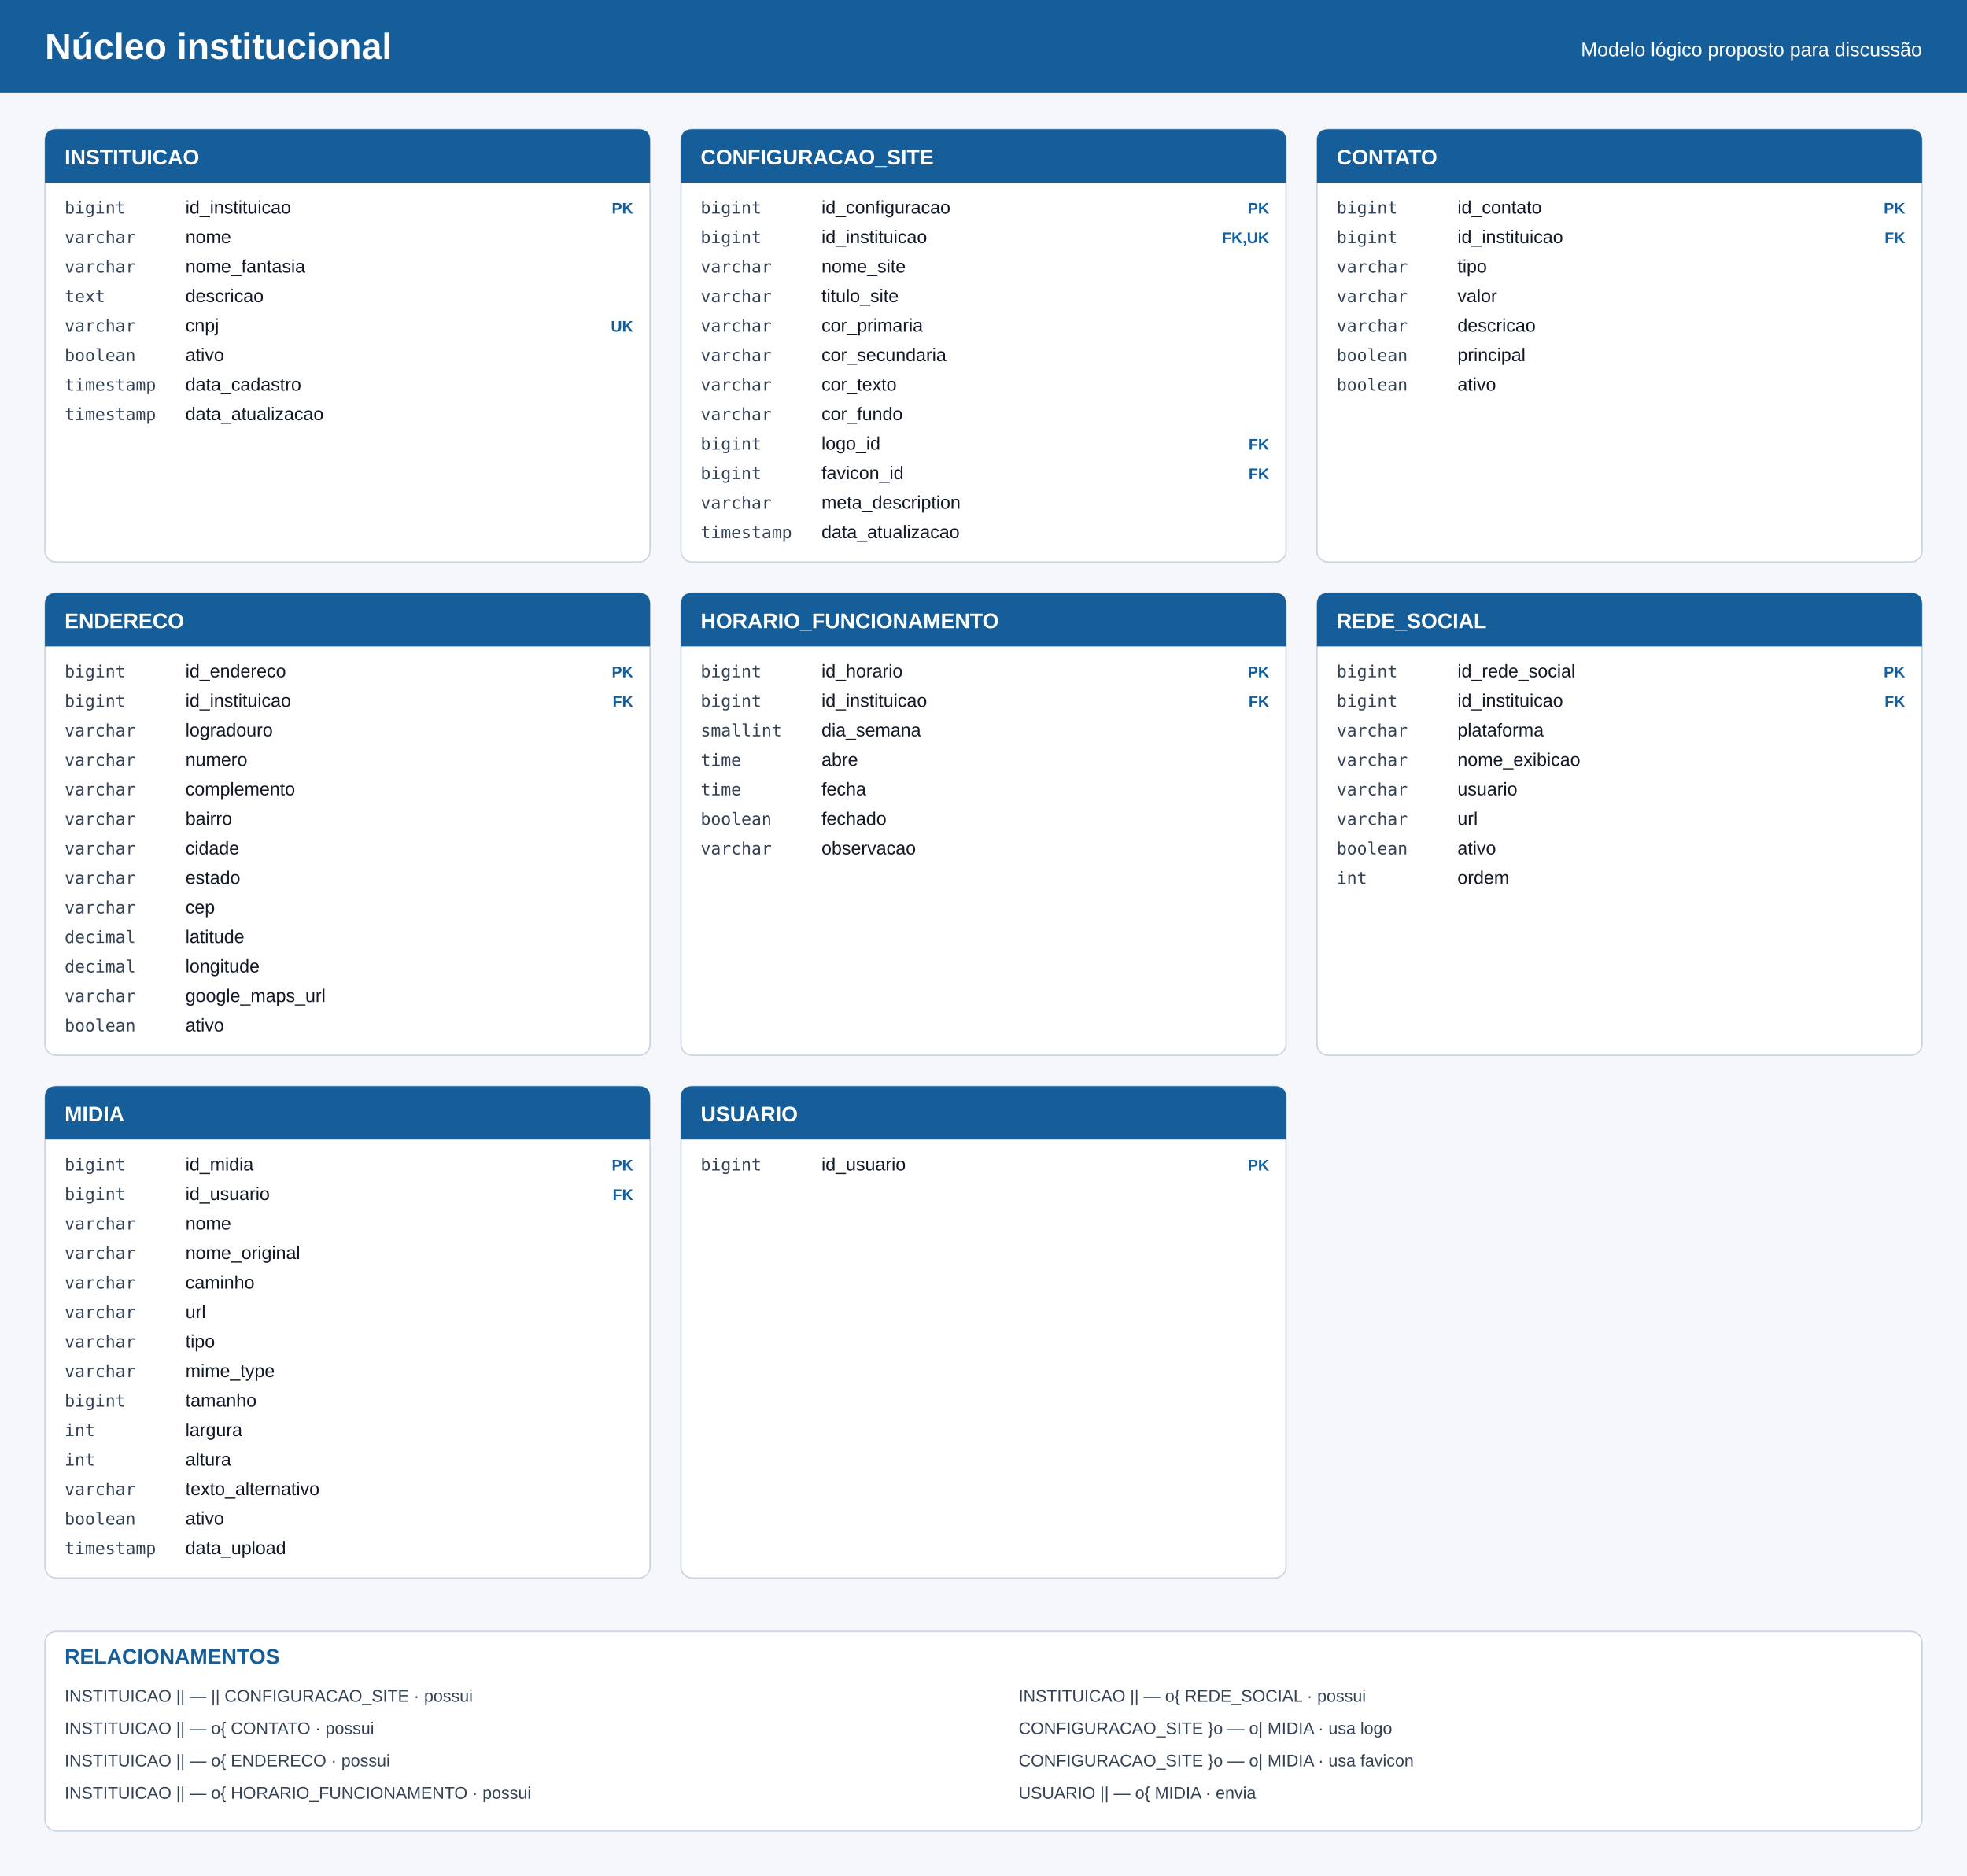
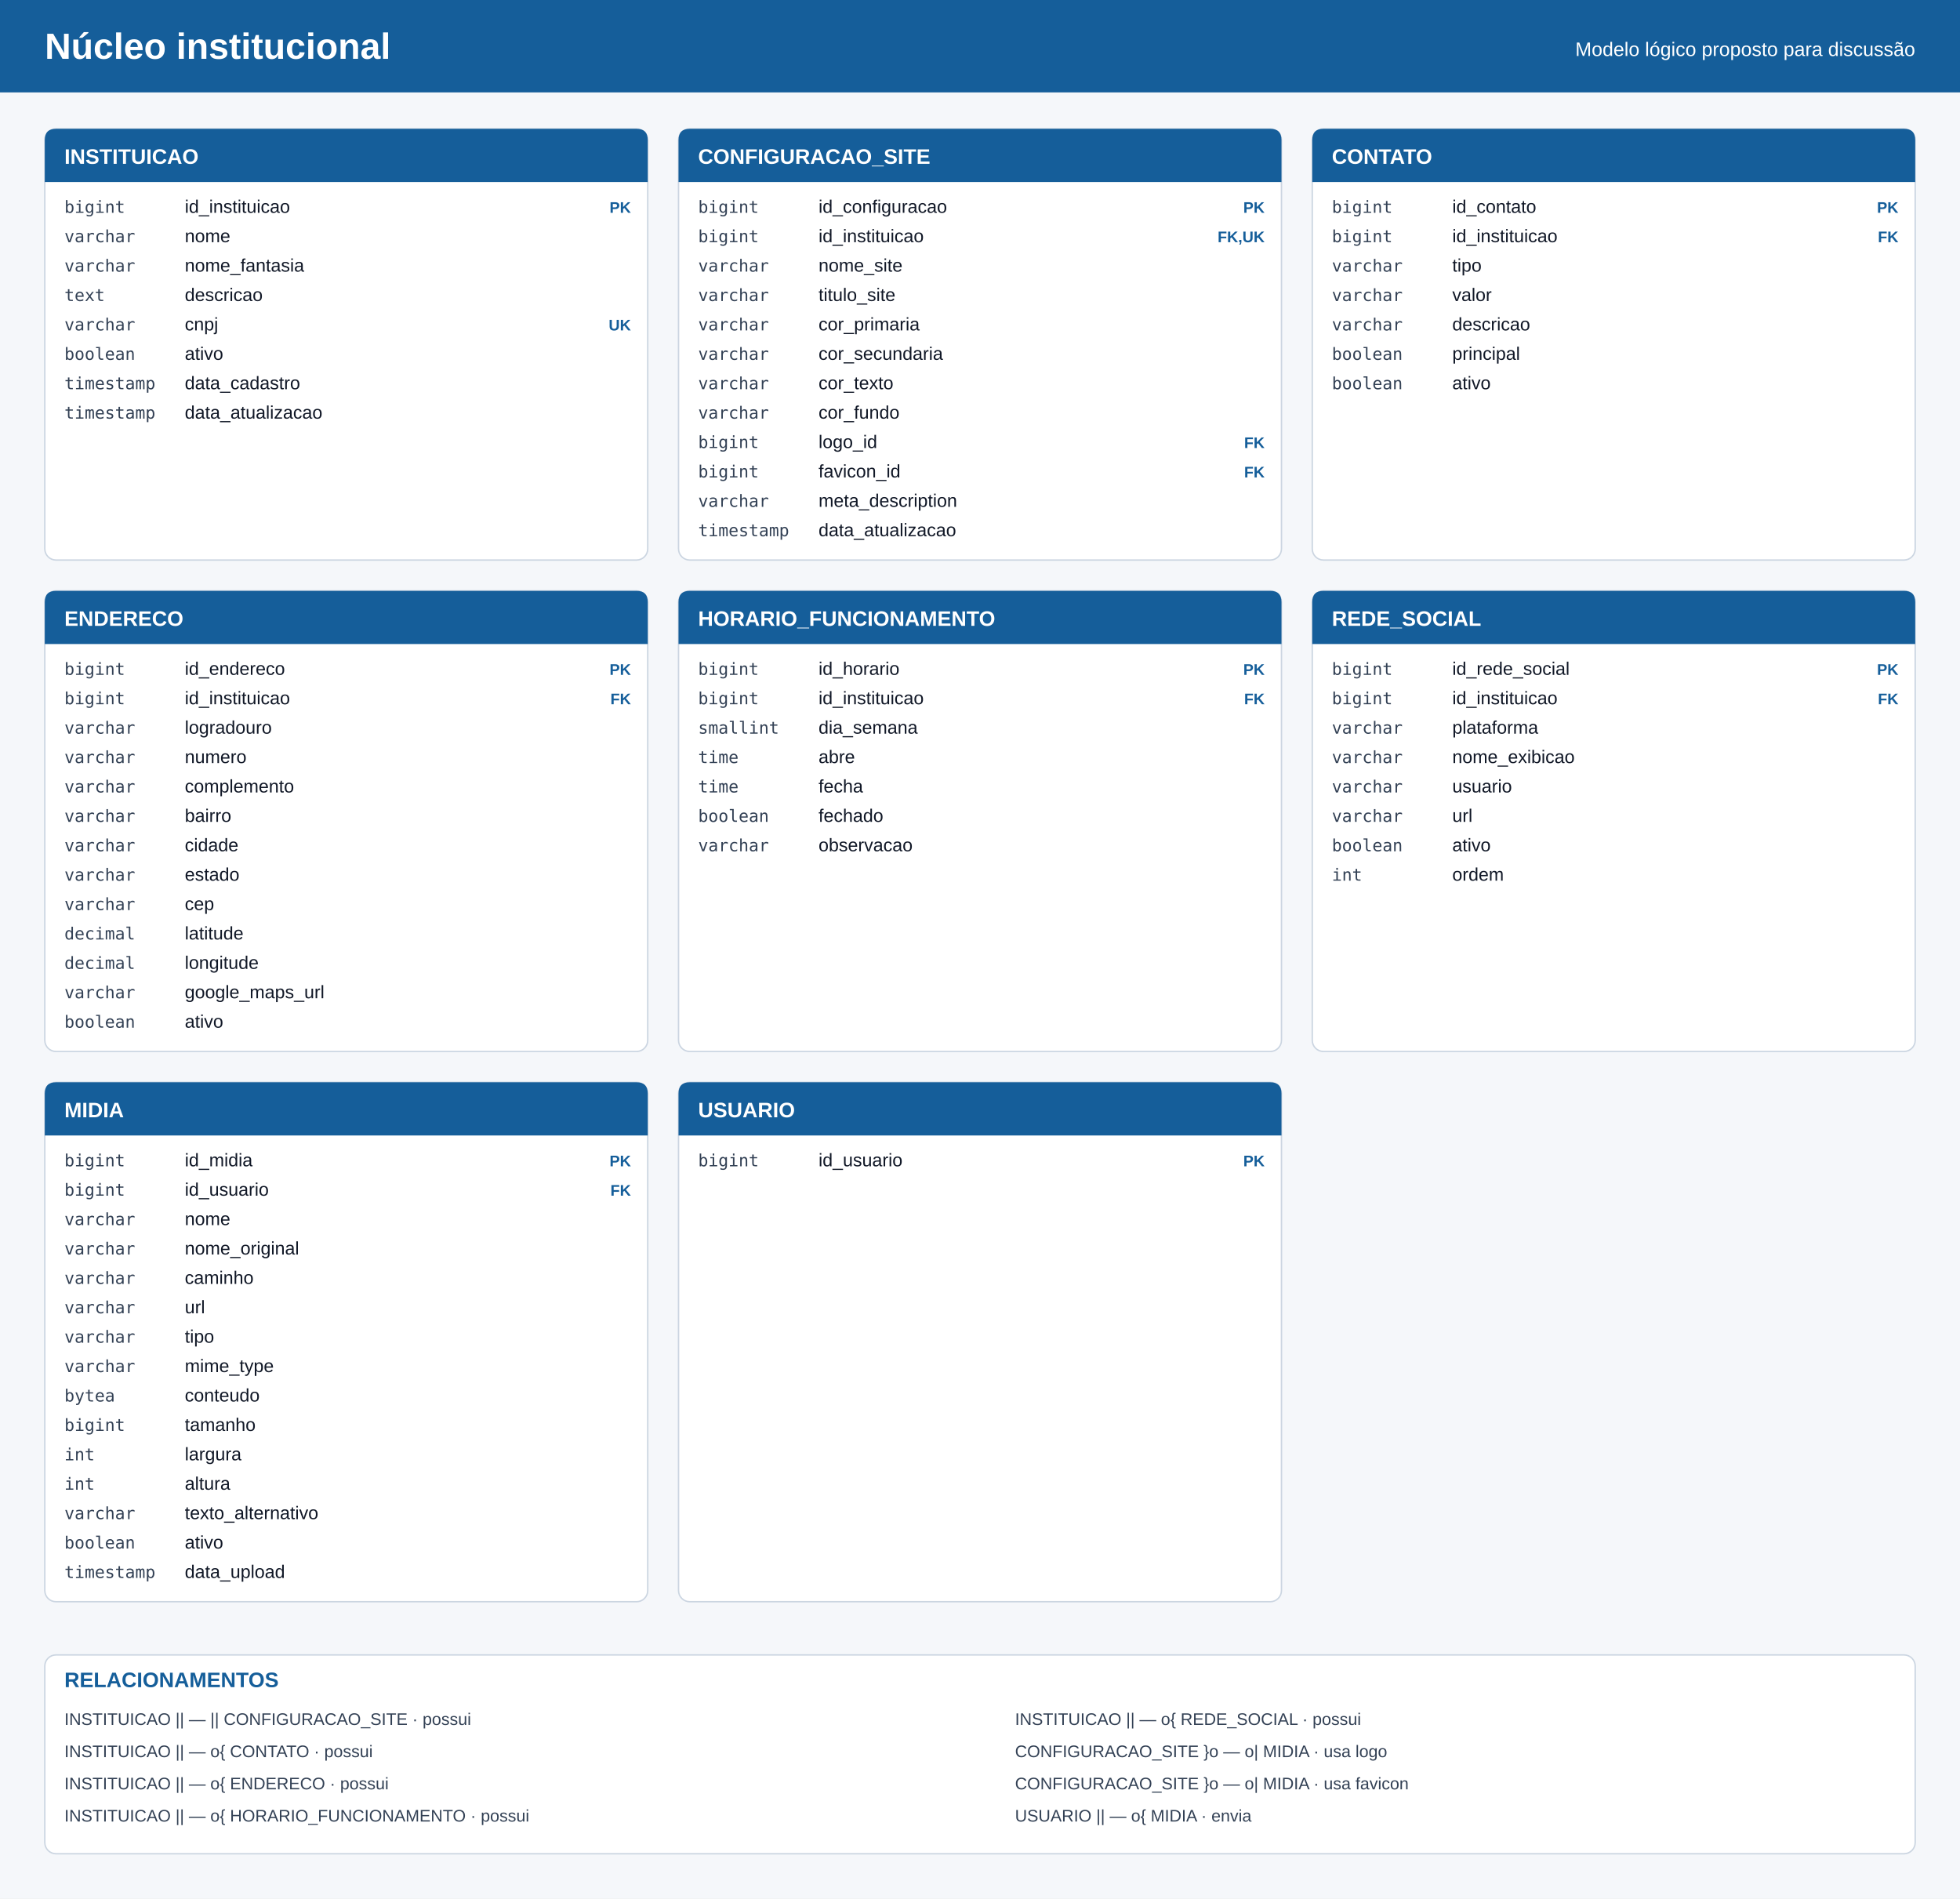
- <svg xmlns="http://www.w3.org/2000/svg" width="1400" height="1335" viewBox="0 0 1400 1335">
+ <svg xmlns="http://www.w3.org/2000/svg" width="1400" height="1356" viewBox="0 0 1400 1356">
  <rect width="100%" height="100%" fill="#f5f7fa" />
  <rect x="0" y="0" width="1400" height="66" fill="#155e9a" />
  <text x="32" y="42" font-family="Arial, sans-serif" font-size="26" font-weight="700" fill="#ffffff">Núcleo institucional</text>
  <text x="1368" y="40" text-anchor="end" font-family="Arial, sans-serif" font-size="14" fill="#ffffff">Modelo lógico proposto para discussão</text>
  <rect x="32" y="92" width="430.667" height="308" rx="8" fill="#ffffff" stroke="#cbd5e1" />
  <path d="M 40 92 H 454.667 Q 462.667 92 462.667 100 V 130 H 32 V 100 Q 32 92 40 92" fill="#155e9a" />
  <text x="46" y="117" font-family="Arial, sans-serif" font-size="15" font-weight="700" fill="#ffffff">INSTITUICAO</text>
  <text x="46" y="152" font-family="monospace" font-size="12" fill="#334155">bigint</text>
  <text x="132" y="152" font-family="Arial, sans-serif" font-size="13" fill="#111827">id_instituicao</text>
  <text x="450.667" y="152" text-anchor="end" font-family="Arial, sans-serif" font-size="11" font-weight="700" fill="#155e9a">PK</text>
  <text x="46" y="173" font-family="monospace" font-size="12" fill="#334155">varchar</text>
  <text x="132" y="173" font-family="Arial, sans-serif" font-size="13" fill="#111827">nome</text>
  <text x="46" y="194" font-family="monospace" font-size="12" fill="#334155">varchar</text>
  <text x="132" y="194" font-family="Arial, sans-serif" font-size="13" fill="#111827">nome_fantasia</text>
  <text x="46" y="215" font-family="monospace" font-size="12" fill="#334155">text</text>
  <text x="132" y="215" font-family="Arial, sans-serif" font-size="13" fill="#111827">descricao</text>
  <text x="46" y="236" font-family="monospace" font-size="12" fill="#334155">varchar</text>
  <text x="132" y="236" font-family="Arial, sans-serif" font-size="13" fill="#111827">cnpj</text>
  <text x="450.667" y="236" text-anchor="end" font-family="Arial, sans-serif" font-size="11" font-weight="700" fill="#155e9a">UK</text>
  <text x="46" y="257" font-family="monospace" font-size="12" fill="#334155">boolean</text>
  <text x="132" y="257" font-family="Arial, sans-serif" font-size="13" fill="#111827">ativo</text>
  <text x="46" y="278" font-family="monospace" font-size="12" fill="#334155">timestamp</text>
  <text x="132" y="278" font-family="Arial, sans-serif" font-size="13" fill="#111827">data_cadastro</text>
  <text x="46" y="299" font-family="monospace" font-size="12" fill="#334155">timestamp</text>
  <text x="132" y="299" font-family="Arial, sans-serif" font-size="13" fill="#111827">data_atualizacao</text>
  <rect x="484.667" y="92" width="430.667" height="308" rx="8" fill="#ffffff" stroke="#cbd5e1" />
  <path d="M 492.667 92 H 907.333 Q 915.333 92 915.333 100 V 130 H 484.667 V 100 Q 484.667 92 492.667 92" fill="#155e9a" />
  <text x="498.667" y="117" font-family="Arial, sans-serif" font-size="15" font-weight="700" fill="#ffffff">CONFIGURACAO_SITE</text>
  <text x="498.667" y="152" font-family="monospace" font-size="12" fill="#334155">bigint</text>
  <text x="584.667" y="152" font-family="Arial, sans-serif" font-size="13" fill="#111827">id_configuracao</text>
  <text x="903.333" y="152" text-anchor="end" font-family="Arial, sans-serif" font-size="11" font-weight="700" fill="#155e9a">PK</text>
  <text x="498.667" y="173" font-family="monospace" font-size="12" fill="#334155">bigint</text>
  <text x="584.667" y="173" font-family="Arial, sans-serif" font-size="13" fill="#111827">id_instituicao</text>
  <text x="903.333" y="173" text-anchor="end" font-family="Arial, sans-serif" font-size="11" font-weight="700" fill="#155e9a">FK,UK</text>
  <text x="498.667" y="194" font-family="monospace" font-size="12" fill="#334155">varchar</text>
  <text x="584.667" y="194" font-family="Arial, sans-serif" font-size="13" fill="#111827">nome_site</text>
  <text x="498.667" y="215" font-family="monospace" font-size="12" fill="#334155">varchar</text>
  <text x="584.667" y="215" font-family="Arial, sans-serif" font-size="13" fill="#111827">titulo_site</text>
  <text x="498.667" y="236" font-family="monospace" font-size="12" fill="#334155">varchar</text>
  <text x="584.667" y="236" font-family="Arial, sans-serif" font-size="13" fill="#111827">cor_primaria</text>
  <text x="498.667" y="257" font-family="monospace" font-size="12" fill="#334155">varchar</text>
  <text x="584.667" y="257" font-family="Arial, sans-serif" font-size="13" fill="#111827">cor_secundaria</text>
  <text x="498.667" y="278" font-family="monospace" font-size="12" fill="#334155">varchar</text>
  <text x="584.667" y="278" font-family="Arial, sans-serif" font-size="13" fill="#111827">cor_texto</text>
  <text x="498.667" y="299" font-family="monospace" font-size="12" fill="#334155">varchar</text>
  <text x="584.667" y="299" font-family="Arial, sans-serif" font-size="13" fill="#111827">cor_fundo</text>
  <text x="498.667" y="320" font-family="monospace" font-size="12" fill="#334155">bigint</text>
  <text x="584.667" y="320" font-family="Arial, sans-serif" font-size="13" fill="#111827">logo_id</text>
  <text x="903.333" y="320" text-anchor="end" font-family="Arial, sans-serif" font-size="11" font-weight="700" fill="#155e9a">FK</text>
  <text x="498.667" y="341" font-family="monospace" font-size="12" fill="#334155">bigint</text>
  <text x="584.667" y="341" font-family="Arial, sans-serif" font-size="13" fill="#111827">favicon_id</text>
  <text x="903.333" y="341" text-anchor="end" font-family="Arial, sans-serif" font-size="11" font-weight="700" fill="#155e9a">FK</text>
  <text x="498.667" y="362" font-family="monospace" font-size="12" fill="#334155">varchar</text>
  <text x="584.667" y="362" font-family="Arial, sans-serif" font-size="13" fill="#111827">meta_description</text>
  <text x="498.667" y="383" font-family="monospace" font-size="12" fill="#334155">timestamp</text>
  <text x="584.667" y="383" font-family="Arial, sans-serif" font-size="13" fill="#111827">data_atualizacao</text>
  <rect x="937.333" y="92" width="430.667" height="308" rx="8" fill="#ffffff" stroke="#cbd5e1" />
  <path d="M 945.333 92 H 1360 Q 1368 92 1368 100 V 130 H 937.333 V 100 Q 937.333 92 945.333 92" fill="#155e9a" />
  <text x="951.333" y="117" font-family="Arial, sans-serif" font-size="15" font-weight="700" fill="#ffffff">CONTATO</text>
  <text x="951.333" y="152" font-family="monospace" font-size="12" fill="#334155">bigint</text>
  <text x="1037.333" y="152" font-family="Arial, sans-serif" font-size="13" fill="#111827">id_contato</text>
  <text x="1356" y="152" text-anchor="end" font-family="Arial, sans-serif" font-size="11" font-weight="700" fill="#155e9a">PK</text>
  <text x="951.333" y="173" font-family="monospace" font-size="12" fill="#334155">bigint</text>
  <text x="1037.333" y="173" font-family="Arial, sans-serif" font-size="13" fill="#111827">id_instituicao</text>
  <text x="1356" y="173" text-anchor="end" font-family="Arial, sans-serif" font-size="11" font-weight="700" fill="#155e9a">FK</text>
  <text x="951.333" y="194" font-family="monospace" font-size="12" fill="#334155">varchar</text>
  <text x="1037.333" y="194" font-family="Arial, sans-serif" font-size="13" fill="#111827">tipo</text>
  <text x="951.333" y="215" font-family="monospace" font-size="12" fill="#334155">varchar</text>
  <text x="1037.333" y="215" font-family="Arial, sans-serif" font-size="13" fill="#111827">valor</text>
  <text x="951.333" y="236" font-family="monospace" font-size="12" fill="#334155">varchar</text>
  <text x="1037.333" y="236" font-family="Arial, sans-serif" font-size="13" fill="#111827">descricao</text>
  <text x="951.333" y="257" font-family="monospace" font-size="12" fill="#334155">boolean</text>
  <text x="1037.333" y="257" font-family="Arial, sans-serif" font-size="13" fill="#111827">principal</text>
  <text x="951.333" y="278" font-family="monospace" font-size="12" fill="#334155">boolean</text>
  <text x="1037.333" y="278" font-family="Arial, sans-serif" font-size="13" fill="#111827">ativo</text>
  <rect x="32" y="422" width="430.667" height="329" rx="8" fill="#ffffff" stroke="#cbd5e1" />
  <path d="M 40 422 H 454.667 Q 462.667 422 462.667 430 V 460 H 32 V 430 Q 32 422 40 422" fill="#155e9a" />
  <text x="46" y="447" font-family="Arial, sans-serif" font-size="15" font-weight="700" fill="#ffffff">ENDERECO</text>
  <text x="46" y="482" font-family="monospace" font-size="12" fill="#334155">bigint</text>
  <text x="132" y="482" font-family="Arial, sans-serif" font-size="13" fill="#111827">id_endereco</text>
  <text x="450.667" y="482" text-anchor="end" font-family="Arial, sans-serif" font-size="11" font-weight="700" fill="#155e9a">PK</text>
  <text x="46" y="503" font-family="monospace" font-size="12" fill="#334155">bigint</text>
  <text x="132" y="503" font-family="Arial, sans-serif" font-size="13" fill="#111827">id_instituicao</text>
  <text x="450.667" y="503" text-anchor="end" font-family="Arial, sans-serif" font-size="11" font-weight="700" fill="#155e9a">FK</text>
  <text x="46" y="524" font-family="monospace" font-size="12" fill="#334155">varchar</text>
  <text x="132" y="524" font-family="Arial, sans-serif" font-size="13" fill="#111827">logradouro</text>
  <text x="46" y="545" font-family="monospace" font-size="12" fill="#334155">varchar</text>
  <text x="132" y="545" font-family="Arial, sans-serif" font-size="13" fill="#111827">numero</text>
  <text x="46" y="566" font-family="monospace" font-size="12" fill="#334155">varchar</text>
  <text x="132" y="566" font-family="Arial, sans-serif" font-size="13" fill="#111827">complemento</text>
  <text x="46" y="587" font-family="monospace" font-size="12" fill="#334155">varchar</text>
  <text x="132" y="587" font-family="Arial, sans-serif" font-size="13" fill="#111827">bairro</text>
  <text x="46" y="608" font-family="monospace" font-size="12" fill="#334155">varchar</text>
  <text x="132" y="608" font-family="Arial, sans-serif" font-size="13" fill="#111827">cidade</text>
  <text x="46" y="629" font-family="monospace" font-size="12" fill="#334155">varchar</text>
  <text x="132" y="629" font-family="Arial, sans-serif" font-size="13" fill="#111827">estado</text>
  <text x="46" y="650" font-family="monospace" font-size="12" fill="#334155">varchar</text>
  <text x="132" y="650" font-family="Arial, sans-serif" font-size="13" fill="#111827">cep</text>
  <text x="46" y="671" font-family="monospace" font-size="12" fill="#334155">decimal</text>
  <text x="132" y="671" font-family="Arial, sans-serif" font-size="13" fill="#111827">latitude</text>
  <text x="46" y="692" font-family="monospace" font-size="12" fill="#334155">decimal</text>
  <text x="132" y="692" font-family="Arial, sans-serif" font-size="13" fill="#111827">longitude</text>
  <text x="46" y="713" font-family="monospace" font-size="12" fill="#334155">varchar</text>
  <text x="132" y="713" font-family="Arial, sans-serif" font-size="13" fill="#111827">google_maps_url</text>
  <text x="46" y="734" font-family="monospace" font-size="12" fill="#334155">boolean</text>
  <text x="132" y="734" font-family="Arial, sans-serif" font-size="13" fill="#111827">ativo</text>
  <rect x="484.667" y="422" width="430.667" height="329" rx="8" fill="#ffffff" stroke="#cbd5e1" />
  <path d="M 492.667 422 H 907.333 Q 915.333 422 915.333 430 V 460 H 484.667 V 430 Q 484.667 422 492.667 422" fill="#155e9a" />
  <text x="498.667" y="447" font-family="Arial, sans-serif" font-size="15" font-weight="700" fill="#ffffff">HORARIO_FUNCIONAMENTO</text>
  <text x="498.667" y="482" font-family="monospace" font-size="12" fill="#334155">bigint</text>
  <text x="584.667" y="482" font-family="Arial, sans-serif" font-size="13" fill="#111827">id_horario</text>
  <text x="903.333" y="482" text-anchor="end" font-family="Arial, sans-serif" font-size="11" font-weight="700" fill="#155e9a">PK</text>
  <text x="498.667" y="503" font-family="monospace" font-size="12" fill="#334155">bigint</text>
  <text x="584.667" y="503" font-family="Arial, sans-serif" font-size="13" fill="#111827">id_instituicao</text>
  <text x="903.333" y="503" text-anchor="end" font-family="Arial, sans-serif" font-size="11" font-weight="700" fill="#155e9a">FK</text>
  <text x="498.667" y="524" font-family="monospace" font-size="12" fill="#334155">smallint</text>
  <text x="584.667" y="524" font-family="Arial, sans-serif" font-size="13" fill="#111827">dia_semana</text>
  <text x="498.667" y="545" font-family="monospace" font-size="12" fill="#334155">time</text>
  <text x="584.667" y="545" font-family="Arial, sans-serif" font-size="13" fill="#111827">abre</text>
  <text x="498.667" y="566" font-family="monospace" font-size="12" fill="#334155">time</text>
  <text x="584.667" y="566" font-family="Arial, sans-serif" font-size="13" fill="#111827">fecha</text>
  <text x="498.667" y="587" font-family="monospace" font-size="12" fill="#334155">boolean</text>
  <text x="584.667" y="587" font-family="Arial, sans-serif" font-size="13" fill="#111827">fechado</text>
  <text x="498.667" y="608" font-family="monospace" font-size="12" fill="#334155">varchar</text>
  <text x="584.667" y="608" font-family="Arial, sans-serif" font-size="13" fill="#111827">observacao</text>
  <rect x="937.333" y="422" width="430.667" height="329" rx="8" fill="#ffffff" stroke="#cbd5e1" />
  <path d="M 945.333 422 H 1360 Q 1368 422 1368 430 V 460 H 937.333 V 430 Q 937.333 422 945.333 422" fill="#155e9a" />
  <text x="951.333" y="447" font-family="Arial, sans-serif" font-size="15" font-weight="700" fill="#ffffff">REDE_SOCIAL</text>
  <text x="951.333" y="482" font-family="monospace" font-size="12" fill="#334155">bigint</text>
  <text x="1037.333" y="482" font-family="Arial, sans-serif" font-size="13" fill="#111827">id_rede_social</text>
  <text x="1356" y="482" text-anchor="end" font-family="Arial, sans-serif" font-size="11" font-weight="700" fill="#155e9a">PK</text>
  <text x="951.333" y="503" font-family="monospace" font-size="12" fill="#334155">bigint</text>
  <text x="1037.333" y="503" font-family="Arial, sans-serif" font-size="13" fill="#111827">id_instituicao</text>
  <text x="1356" y="503" text-anchor="end" font-family="Arial, sans-serif" font-size="11" font-weight="700" fill="#155e9a">FK</text>
  <text x="951.333" y="524" font-family="monospace" font-size="12" fill="#334155">varchar</text>
  <text x="1037.333" y="524" font-family="Arial, sans-serif" font-size="13" fill="#111827">plataforma</text>
  <text x="951.333" y="545" font-family="monospace" font-size="12" fill="#334155">varchar</text>
  <text x="1037.333" y="545" font-family="Arial, sans-serif" font-size="13" fill="#111827">nome_exibicao</text>
  <text x="951.333" y="566" font-family="monospace" font-size="12" fill="#334155">varchar</text>
  <text x="1037.333" y="566" font-family="Arial, sans-serif" font-size="13" fill="#111827">usuario</text>
  <text x="951.333" y="587" font-family="monospace" font-size="12" fill="#334155">varchar</text>
  <text x="1037.333" y="587" font-family="Arial, sans-serif" font-size="13" fill="#111827">url</text>
  <text x="951.333" y="608" font-family="monospace" font-size="12" fill="#334155">boolean</text>
  <text x="1037.333" y="608" font-family="Arial, sans-serif" font-size="13" fill="#111827">ativo</text>
  <text x="951.333" y="629" font-family="monospace" font-size="12" fill="#334155">int</text>
  <text x="1037.333" y="629" font-family="Arial, sans-serif" font-size="13" fill="#111827">ordem</text>
-   <rect x="32" y="773" width="430.667" height="350" rx="8" fill="#ffffff" stroke="#cbd5e1" />
+   <rect x="32" y="773" width="430.667" height="371" rx="8" fill="#ffffff" stroke="#cbd5e1" />
  <path d="M 40 773 H 454.667 Q 462.667 773 462.667 781 V 811 H 32 V 781 Q 32 773 40 773" fill="#155e9a" />
  <text x="46" y="798" font-family="Arial, sans-serif" font-size="15" font-weight="700" fill="#ffffff">MIDIA</text>
  <text x="46" y="833" font-family="monospace" font-size="12" fill="#334155">bigint</text>
  <text x="132" y="833" font-family="Arial, sans-serif" font-size="13" fill="#111827">id_midia</text>
  <text x="450.667" y="833" text-anchor="end" font-family="Arial, sans-serif" font-size="11" font-weight="700" fill="#155e9a">PK</text>
  <text x="46" y="854" font-family="monospace" font-size="12" fill="#334155">bigint</text>
  <text x="132" y="854" font-family="Arial, sans-serif" font-size="13" fill="#111827">id_usuario</text>
  <text x="450.667" y="854" text-anchor="end" font-family="Arial, sans-serif" font-size="11" font-weight="700" fill="#155e9a">FK</text>
  <text x="46" y="875" font-family="monospace" font-size="12" fill="#334155">varchar</text>
  <text x="132" y="875" font-family="Arial, sans-serif" font-size="13" fill="#111827">nome</text>
  <text x="46" y="896" font-family="monospace" font-size="12" fill="#334155">varchar</text>
  <text x="132" y="896" font-family="Arial, sans-serif" font-size="13" fill="#111827">nome_original</text>
  <text x="46" y="917" font-family="monospace" font-size="12" fill="#334155">varchar</text>
  <text x="132" y="917" font-family="Arial, sans-serif" font-size="13" fill="#111827">caminho</text>
  <text x="46" y="938" font-family="monospace" font-size="12" fill="#334155">varchar</text>
  <text x="132" y="938" font-family="Arial, sans-serif" font-size="13" fill="#111827">url</text>
  <text x="46" y="959" font-family="monospace" font-size="12" fill="#334155">varchar</text>
  <text x="132" y="959" font-family="Arial, sans-serif" font-size="13" fill="#111827">tipo</text>
  <text x="46" y="980" font-family="monospace" font-size="12" fill="#334155">varchar</text>
  <text x="132" y="980" font-family="Arial, sans-serif" font-size="13" fill="#111827">mime_type</text>
-   <text x="46" y="1001" font-family="monospace" font-size="12" fill="#334155">bigint</text>
-   <text x="132" y="1001" font-family="Arial, sans-serif" font-size="13" fill="#111827">tamanho</text>
-   <text x="46" y="1022" font-family="monospace" font-size="12" fill="#334155">int</text>
-   <text x="132" y="1022" font-family="Arial, sans-serif" font-size="13" fill="#111827">largura</text>
+   <text x="46" y="1001" font-family="monospace" font-size="12" fill="#334155">bytea</text>
+   <text x="132" y="1001" font-family="Arial, sans-serif" font-size="13" fill="#111827">conteudo</text>
+   <text x="46" y="1022" font-family="monospace" font-size="12" fill="#334155">bigint</text>
+   <text x="132" y="1022" font-family="Arial, sans-serif" font-size="13" fill="#111827">tamanho</text>
  <text x="46" y="1043" font-family="monospace" font-size="12" fill="#334155">int</text>
-   <text x="132" y="1043" font-family="Arial, sans-serif" font-size="13" fill="#111827">altura</text>
-   <text x="46" y="1064" font-family="monospace" font-size="12" fill="#334155">varchar</text>
-   <text x="132" y="1064" font-family="Arial, sans-serif" font-size="13" fill="#111827">texto_alternativo</text>
-   <text x="46" y="1085" font-family="monospace" font-size="12" fill="#334155">boolean</text>
-   <text x="132" y="1085" font-family="Arial, sans-serif" font-size="13" fill="#111827">ativo</text>
-   <text x="46" y="1106" font-family="monospace" font-size="12" fill="#334155">timestamp</text>
-   <text x="132" y="1106" font-family="Arial, sans-serif" font-size="13" fill="#111827">data_upload</text>
-   <rect x="484.667" y="773" width="430.667" height="350" rx="8" fill="#ffffff" stroke="#cbd5e1" />
+   <text x="132" y="1043" font-family="Arial, sans-serif" font-size="13" fill="#111827">largura</text>
+   <text x="46" y="1064" font-family="monospace" font-size="12" fill="#334155">int</text>
+   <text x="132" y="1064" font-family="Arial, sans-serif" font-size="13" fill="#111827">altura</text>
+   <text x="46" y="1085" font-family="monospace" font-size="12" fill="#334155">varchar</text>
+   <text x="132" y="1085" font-family="Arial, sans-serif" font-size="13" fill="#111827">texto_alternativo</text>
+   <text x="46" y="1106" font-family="monospace" font-size="12" fill="#334155">boolean</text>
+   <text x="132" y="1106" font-family="Arial, sans-serif" font-size="13" fill="#111827">ativo</text>
+   <text x="46" y="1127" font-family="monospace" font-size="12" fill="#334155">timestamp</text>
+   <text x="132" y="1127" font-family="Arial, sans-serif" font-size="13" fill="#111827">data_upload</text>
+   <rect x="484.667" y="773" width="430.667" height="371" rx="8" fill="#ffffff" stroke="#cbd5e1" />
  <path d="M 492.667 773 H 907.333 Q 915.333 773 915.333 781 V 811 H 484.667 V 781 Q 484.667 773 492.667 773" fill="#155e9a" />
  <text x="498.667" y="798" font-family="Arial, sans-serif" font-size="15" font-weight="700" fill="#ffffff">USUARIO</text>
  <text x="498.667" y="833" font-family="monospace" font-size="12" fill="#334155">bigint</text>
  <text x="584.667" y="833" font-family="Arial, sans-serif" font-size="13" fill="#111827">id_usuario</text>
  <text x="903.333" y="833" text-anchor="end" font-family="Arial, sans-serif" font-size="11" font-weight="700" fill="#155e9a">PK</text>
-   <rect x="32" y="1161" width="1336" height="142" rx="8" fill="#ffffff" stroke="#cbd5e1" />
-   <text x="46" y="1184" font-family="Arial, sans-serif" font-size="15" font-weight="700" fill="#155e9a">RELACIONAMENTOS</text>
-   <text x="46" y="1211" font-family="Arial, sans-serif" font-size="12" fill="#334155">INSTITUICAO || — || CONFIGURACAO_SITE · possui</text>
-   <text x="46" y="1234" font-family="Arial, sans-serif" font-size="12" fill="#334155">INSTITUICAO || — o{ CONTATO · possui</text>
-   <text x="46" y="1257" font-family="Arial, sans-serif" font-size="12" fill="#334155">INSTITUICAO || — o{ ENDERECO · possui</text>
-   <text x="46" y="1280" font-family="Arial, sans-serif" font-size="12" fill="#334155">INSTITUICAO || — o{ HORARIO_FUNCIONAMENTO · possui</text>
-   <text x="725" y="1211" font-family="Arial, sans-serif" font-size="12" fill="#334155">INSTITUICAO || — o{ REDE_SOCIAL · possui</text>
-   <text x="725" y="1234" font-family="Arial, sans-serif" font-size="12" fill="#334155">CONFIGURACAO_SITE }o — o| MIDIA · usa logo</text>
-   <text x="725" y="1257" font-family="Arial, sans-serif" font-size="12" fill="#334155">CONFIGURACAO_SITE }o — o| MIDIA · usa favicon</text>
-   <text x="725" y="1280" font-family="Arial, sans-serif" font-size="12" fill="#334155">USUARIO || — o{ MIDIA · envia</text>
+   <rect x="32" y="1182" width="1336" height="142" rx="8" fill="#ffffff" stroke="#cbd5e1" />
+   <text x="46" y="1205" font-family="Arial, sans-serif" font-size="15" font-weight="700" fill="#155e9a">RELACIONAMENTOS</text>
+   <text x="46" y="1232" font-family="Arial, sans-serif" font-size="12" fill="#334155">INSTITUICAO || — || CONFIGURACAO_SITE · possui</text>
+   <text x="46" y="1255" font-family="Arial, sans-serif" font-size="12" fill="#334155">INSTITUICAO || — o{ CONTATO · possui</text>
+   <text x="46" y="1278" font-family="Arial, sans-serif" font-size="12" fill="#334155">INSTITUICAO || — o{ ENDERECO · possui</text>
+   <text x="46" y="1301" font-family="Arial, sans-serif" font-size="12" fill="#334155">INSTITUICAO || — o{ HORARIO_FUNCIONAMENTO · possui</text>
+   <text x="725" y="1232" font-family="Arial, sans-serif" font-size="12" fill="#334155">INSTITUICAO || — o{ REDE_SOCIAL · possui</text>
+   <text x="725" y="1255" font-family="Arial, sans-serif" font-size="12" fill="#334155">CONFIGURACAO_SITE }o — o| MIDIA · usa logo</text>
+   <text x="725" y="1278" font-family="Arial, sans-serif" font-size="12" fill="#334155">CONFIGURACAO_SITE }o — o| MIDIA · usa favicon</text>
+   <text x="725" y="1301" font-family="Arial, sans-serif" font-size="12" fill="#334155">USUARIO || — o{ MIDIA · envia</text>
</svg>
